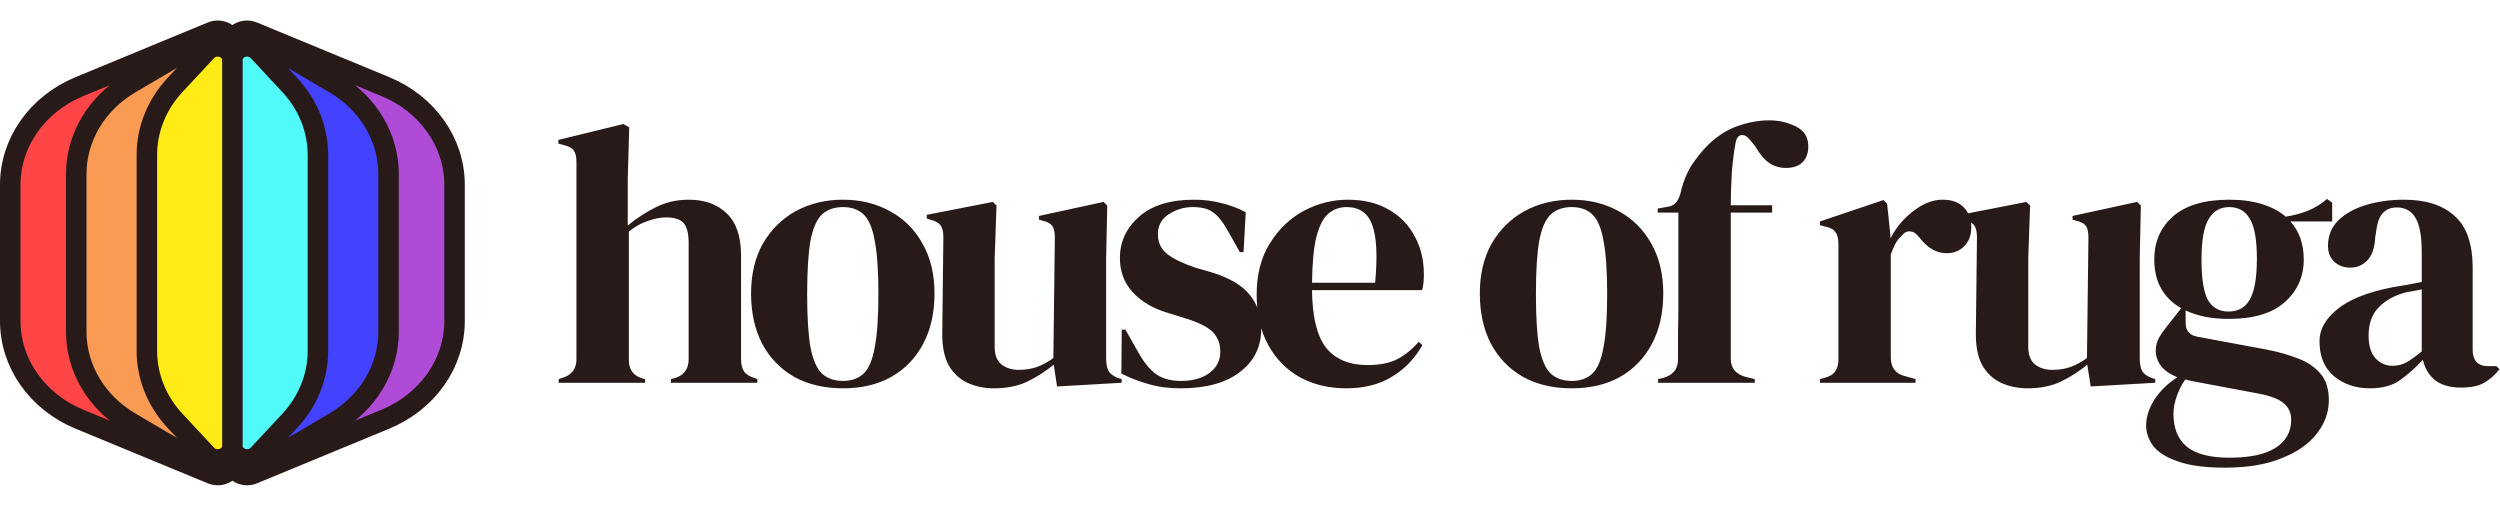
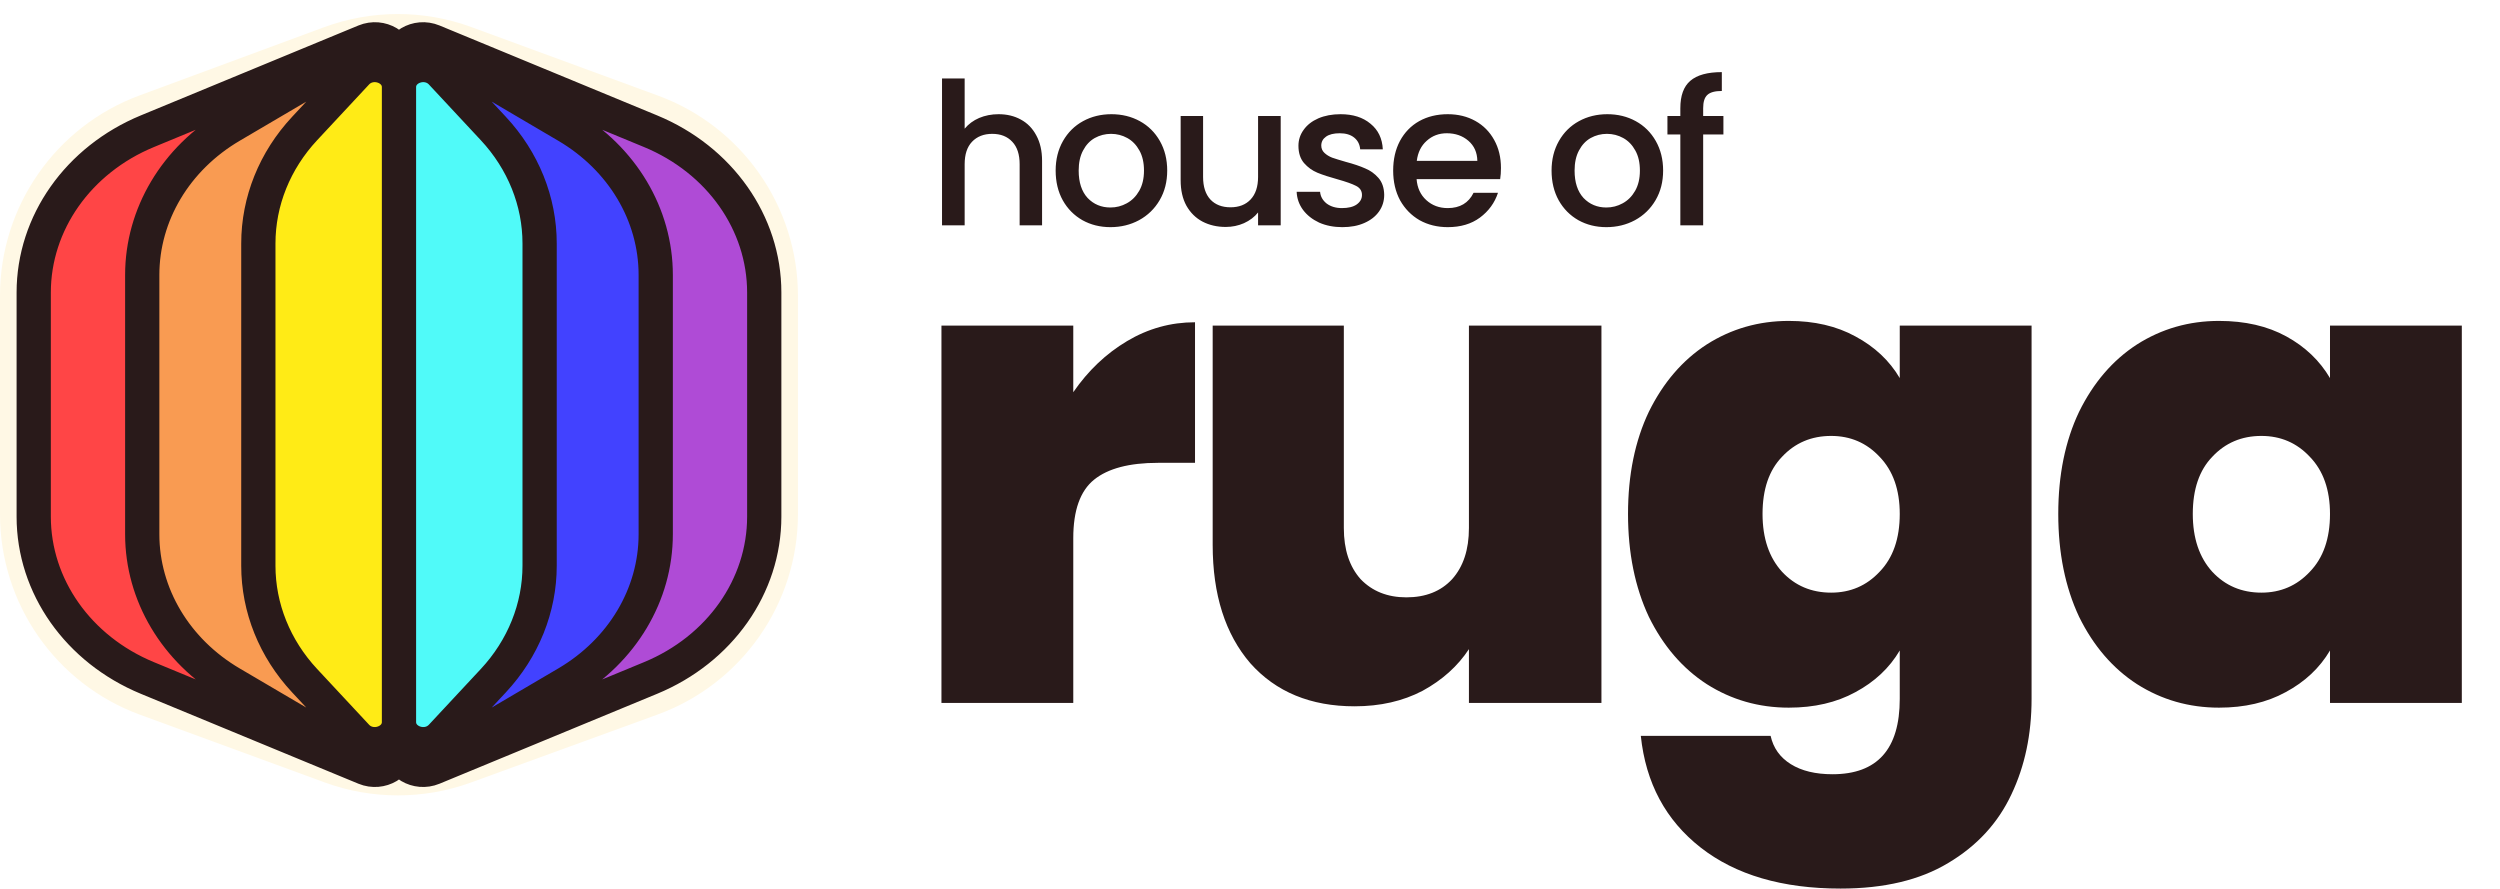
- <svg xmlns="http://www.w3.org/2000/svg" width="1463" height="296" viewBox="0 0 1463 296" fill="none">
-   <path d="M326.968 224V221.84L329.56 220.976C334.744 219.248 337.336 215.648 337.336 210.176V94.832C337.336 91.808 336.832 89.576 335.824 88.136C334.816 86.696 332.872 85.616 329.992 84.896L326.752 84.032V81.872L364.768 72.584L368.224 74.528L367.36 104.984V131.984C372.4 127.808 377.8 124.28 383.56 121.4C389.464 118.376 395.944 116.864 403 116.864C412.36 116.864 419.776 119.528 425.248 124.856C430.864 130.184 433.672 138.392 433.672 149.48V210.392C433.672 213.272 434.248 215.576 435.4 217.304C436.552 219.032 438.568 220.328 441.448 221.192L443.176 221.84V224H392.632V221.84L395.224 221.192C400.408 219.464 403 215.792 403 210.176V142.352C403 136.592 401.992 132.632 399.976 130.472C398.104 128.312 394.72 127.232 389.824 127.232C386.656 127.232 383.2 127.88 379.456 129.176C375.712 130.328 371.896 132.416 368.008 135.44V210.608C368.008 216.224 370.6 219.824 375.784 221.408L377.512 221.84V224H326.968ZM493.305 227.24C482.361 227.24 472.857 225.008 464.793 220.544C456.729 215.936 450.465 209.456 446.001 201.104C441.681 192.752 439.521 182.96 439.521 171.728C439.521 160.496 441.825 150.776 446.433 142.568C451.185 134.36 457.593 128.024 465.657 123.56C473.865 119.096 483.081 116.864 493.305 116.864C503.529 116.864 512.673 119.096 520.737 123.56C528.801 127.88 535.137 134.144 539.745 142.352C544.497 150.56 546.873 160.352 546.873 171.728C546.873 183.104 544.641 192.968 540.177 201.32C535.857 209.528 529.665 215.936 521.601 220.544C513.681 225.008 504.249 227.24 493.305 227.24ZM493.305 222.92C498.345 222.92 502.377 221.48 505.401 218.6C508.425 215.72 510.585 210.608 511.881 203.264C513.321 195.92 514.041 185.552 514.041 172.16C514.041 158.624 513.321 148.184 511.881 140.84C510.585 133.496 508.425 128.384 505.401 125.504C502.377 122.624 498.345 121.184 493.305 121.184C488.265 121.184 484.161 122.624 480.993 125.504C477.969 128.384 475.737 133.496 474.297 140.84C473.001 148.184 472.353 158.624 472.353 172.16C472.353 185.552 473.001 195.92 474.297 203.264C475.737 210.608 477.969 215.72 480.993 218.6C484.161 221.48 488.265 222.92 493.305 222.92ZM581.652 227.24C576.036 227.24 570.852 226.16 566.1 224C561.492 221.84 557.82 218.384 555.084 213.632C552.492 208.736 551.268 202.328 551.412 194.408L552.06 138.896C552.06 135.584 551.484 133.208 550.332 131.768C549.18 130.328 547.38 129.32 544.932 128.744L542.34 127.88V125.72L581.004 118.16L583.164 120.32L582.084 150.992V203.048C582.084 207.656 583.38 211.04 585.972 213.2C588.708 215.36 592.092 216.44 596.124 216.44C600.156 216.44 603.756 215.864 606.924 214.712C610.092 213.56 613.26 211.832 616.428 209.528L617.292 139.112C617.292 135.8 616.788 133.496 615.78 132.2C614.772 130.76 612.9 129.752 610.164 129.176L608.004 128.528V126.368L645.804 118.16L647.964 120.32L647.316 150.992V209.528C647.316 212.696 647.748 215.144 648.612 216.872C649.476 218.6 651.348 220.04 654.228 221.192L656.388 221.84V224L618.588 226.16L616.644 213.416C611.892 217.304 606.708 220.616 601.092 223.352C595.62 225.944 589.14 227.24 581.652 227.24ZM690.785 227.24C683.729 227.24 677.393 226.376 671.777 224.648C666.161 223.064 660.977 221.048 656.225 218.6L656.441 192.896H658.601L665.945 205.856C669.113 211.616 672.569 215.936 676.313 218.816C680.201 221.552 685.097 222.92 691.001 222.92C697.913 222.92 703.457 221.408 707.633 218.384C711.953 215.216 714.113 211.04 714.113 205.856C714.113 201.104 712.601 197.216 709.577 194.192C706.553 191.168 700.937 188.432 692.729 185.984L683.657 183.176C674.873 180.584 667.961 176.552 662.921 171.08C657.881 165.608 655.361 158.912 655.361 150.992C655.361 141.488 659.105 133.424 666.593 126.8C674.081 120.176 684.809 116.864 698.777 116.864C704.393 116.864 709.649 117.512 714.545 118.808C719.585 119.96 724.409 121.76 729.017 124.208L727.721 147.536H725.561L718.001 134.144C715.265 129.392 712.529 126.08 709.793 124.208C707.201 122.192 703.241 121.184 697.913 121.184C693.017 121.184 688.409 122.552 684.089 125.288C679.769 128.024 677.609 131.912 677.609 136.952C677.609 141.848 679.409 145.736 683.009 148.616C686.753 151.496 692.225 154.16 699.425 156.608L709.145 159.416C719.513 162.584 726.929 166.976 731.393 172.592C735.857 178.064 738.089 184.688 738.089 192.464C738.089 202.976 733.913 211.4 725.561 217.736C717.353 224.072 705.761 227.24 690.785 227.24ZM788.751 116.864C798.111 116.864 806.103 118.808 812.727 122.696C819.351 126.44 824.391 131.624 827.847 138.248C831.447 144.728 833.247 152.144 833.247 160.496C833.247 162.08 833.175 163.736 833.031 165.464C832.887 167.048 832.599 168.488 832.167 169.784H767.799C767.943 185.336 770.679 196.568 776.007 203.48C781.479 210.248 789.543 213.632 800.199 213.632C807.399 213.632 813.231 212.48 817.695 210.176C822.159 207.872 826.335 204.488 830.223 200.024L832.383 201.968C827.919 209.888 821.943 216.08 814.455 220.544C807.111 225.008 798.255 227.24 787.887 227.24C777.663 227.24 768.591 225.08 760.671 220.76C752.751 216.296 746.559 209.96 742.095 201.752C737.631 193.544 735.399 183.752 735.399 172.376C735.399 160.568 737.991 150.56 743.175 142.352C748.359 134 754.983 127.664 763.047 123.344C771.255 119.024 779.823 116.864 788.751 116.864ZM788.103 121.184C783.927 121.184 780.327 122.48 777.303 125.072C774.423 127.52 772.119 131.984 770.391 138.464C768.807 144.8 767.943 153.8 767.799 165.464H804.735C806.175 149.768 805.599 138.464 803.007 131.552C800.415 124.64 795.447 121.184 788.103 121.184ZM919.778 227.24C908.834 227.24 899.33 225.008 891.266 220.544C883.202 215.936 876.938 209.456 872.474 201.104C868.154 192.752 865.994 182.96 865.994 171.728C865.994 160.496 868.298 150.776 872.906 142.568C877.658 134.36 884.066 128.024 892.13 123.56C900.338 119.096 909.554 116.864 919.778 116.864C930.002 116.864 939.146 119.096 947.21 123.56C955.274 127.88 961.61 134.144 966.218 142.352C970.97 150.56 973.346 160.352 973.346 171.728C973.346 183.104 971.114 192.968 966.65 201.32C962.33 209.528 956.138 215.936 948.074 220.544C940.154 225.008 930.722 227.24 919.778 227.24ZM919.778 222.92C924.818 222.92 928.85 221.48 931.874 218.6C934.898 215.72 937.058 210.608 938.354 203.264C939.794 195.92 940.514 185.552 940.514 172.16C940.514 158.624 939.794 148.184 938.354 140.84C937.058 133.496 934.898 128.384 931.874 125.504C928.85 122.624 924.818 121.184 919.778 121.184C914.738 121.184 910.634 122.624 907.466 125.504C904.442 128.384 902.21 133.496 900.77 140.84C899.474 148.184 898.826 158.624 898.826 172.16C898.826 185.552 899.474 195.92 900.77 203.264C902.21 210.608 904.442 215.72 907.466 218.6C910.634 221.48 914.738 222.92 919.778 222.92ZM970.305 224V221.84L973.113 221.192C975.849 220.472 978.009 219.248 979.593 217.52C981.177 215.648 981.969 213.272 981.969 210.392C981.969 205.064 981.969 199.808 981.969 194.624C982.113 189.296 982.185 183.968 982.185 178.64V124.424H970.089V122.048L974.841 121.184C977.721 120.896 979.809 119.888 981.105 118.16C982.401 116.432 983.337 114.056 983.913 111.032C985.353 105.416 987.441 100.52 990.177 96.344C993.057 92.024 996.297 88.064 999.897 84.464C1005.37 79.28 1011.13 75.68 1017.18 73.664C1023.37 71.504 1029.42 70.424 1035.32 70.424C1041.08 70.424 1046.34 71.648 1051.09 74.096C1055.84 76.4 1058.22 80.288 1058.22 85.76C1058.22 89.648 1057.07 92.744 1054.76 95.048C1052.46 97.208 1049.22 98.288 1045.04 98.288C1041.59 98.288 1038.42 97.352 1035.54 95.48C1032.66 93.608 1029.85 90.296 1027.11 85.544L1024.09 81.872C1022.51 79.856 1020.92 78.92 1019.34 79.064C1017.75 79.064 1016.6 80.216 1015.88 82.52C1014.87 87.56 1014.08 93.464 1013.51 100.232C1013.07 107 1012.86 113.624 1012.86 120.104H1037.05V124.424H1012.86V209.96C1012.86 215.432 1015.74 218.96 1021.5 220.544L1026.9 221.84V224H970.305ZM1065.03 224V221.84L1068.27 220.976C1071.15 220.112 1073.1 218.816 1074.1 217.088C1075.26 215.36 1075.83 213.128 1075.83 210.392V142.784C1075.83 139.616 1075.26 137.312 1074.1 135.872C1073.1 134.288 1071.15 133.208 1068.27 132.632L1065.03 131.768V129.608L1102.18 117.08L1104.34 119.24L1106.29 137.816V139.544C1108.3 135.512 1110.9 131.84 1114.06 128.528C1117.38 125.072 1120.98 122.264 1124.86 120.104C1128.9 117.944 1132.86 116.864 1136.74 116.864C1142.22 116.864 1146.39 118.376 1149.27 121.4C1152.15 124.424 1153.59 128.24 1153.59 132.848C1153.59 137.744 1152.15 141.56 1149.27 144.296C1146.54 146.888 1143.22 148.184 1139.34 148.184C1133.29 148.184 1127.96 145.16 1123.35 139.112L1122.92 138.68C1121.48 136.664 1119.82 135.584 1117.95 135.44C1116.08 135.152 1114.35 136.016 1112.77 138.032C1111.33 139.328 1110.1 140.912 1109.1 142.784C1108.23 144.512 1107.37 146.528 1106.5 148.832V209.096C1106.5 214.856 1109.02 218.456 1114.06 219.896L1120.98 221.84V224H1065.03ZM1186.51 227.24C1180.9 227.24 1175.71 226.16 1170.96 224C1166.35 221.84 1162.68 218.384 1159.94 213.632C1157.35 208.736 1156.13 202.328 1156.27 194.408L1156.92 138.896C1156.92 135.584 1156.34 133.208 1155.19 131.768C1154.04 130.328 1152.24 129.32 1149.79 128.744L1147.2 127.88V125.72L1185.86 118.16L1188.02 120.32L1186.94 150.992V203.048C1186.94 207.656 1188.24 211.04 1190.83 213.2C1193.57 215.36 1196.95 216.44 1200.98 216.44C1205.02 216.44 1208.62 215.864 1211.78 214.712C1214.95 213.56 1218.12 211.832 1221.29 209.528L1222.15 139.112C1222.15 135.8 1221.65 133.496 1220.64 132.2C1219.63 130.76 1217.76 129.752 1215.02 129.176L1212.86 128.528V126.368L1250.66 118.16L1252.82 120.32L1252.18 150.992V209.528C1252.18 212.696 1252.61 215.144 1253.47 216.872C1254.34 218.6 1256.21 220.04 1259.09 221.192L1261.25 221.84V224L1223.45 226.16L1221.5 213.416C1216.75 217.304 1211.57 220.616 1205.95 223.352C1200.48 225.944 1194 227.24 1186.51 227.24ZM1304.31 186.632C1294.37 186.632 1285.95 184.976 1279.04 181.664V189.008C1279.04 193.472 1281.27 196.136 1285.73 197L1326.34 204.56C1333.11 205.856 1339.23 207.584 1344.7 209.744C1350.17 211.76 1354.56 214.712 1357.88 218.6C1361.19 222.344 1362.84 227.528 1362.84 234.152C1362.84 241.208 1360.54 247.688 1355.93 253.592C1351.32 259.64 1344.48 264.464 1335.41 268.064C1326.48 271.808 1315.32 273.68 1301.93 273.68C1290.41 273.68 1281.27 272.456 1274.5 270.008C1267.73 267.704 1262.91 264.68 1260.03 260.936C1257.29 257.192 1255.92 253.232 1255.92 249.056C1255.92 243.872 1257.65 238.616 1261.11 233.288C1264.71 228.104 1269.1 223.928 1274.28 220.76C1269.82 219.032 1266.58 216.8 1264.56 214.064C1262.55 211.328 1261.54 208.376 1261.54 205.208C1261.54 202.328 1262.26 199.664 1263.7 197.216C1265.28 194.624 1267.16 192.032 1269.32 189.44L1276.44 180.368C1265.93 174.32 1260.68 164.816 1260.68 151.856C1260.68 141.488 1264.35 133.064 1271.69 126.584C1279.18 120.104 1290.12 116.864 1304.52 116.864C1311.87 116.864 1318.28 117.728 1323.75 119.456C1329.36 121.184 1333.97 123.632 1337.57 126.8C1342.18 126.08 1346.5 124.928 1350.53 123.344C1354.71 121.616 1358.45 119.312 1361.76 116.432L1364.79 118.592V129.608H1340.38C1345.56 135.368 1348.16 142.784 1348.16 151.856C1348.16 161.936 1344.41 170.288 1336.92 176.912C1329.58 183.392 1318.71 186.632 1304.31 186.632ZM1304.09 182.312C1309.85 182.312 1314.03 179.936 1316.62 175.184C1319.36 170.432 1320.72 162.512 1320.72 151.424C1320.72 140.336 1319.36 132.56 1316.62 128.096C1314.03 123.488 1310 121.184 1304.52 121.184C1299.2 121.184 1295.16 123.56 1292.43 128.312C1289.69 132.92 1288.32 140.768 1288.32 151.856C1288.32 162.944 1289.55 170.792 1292 175.4C1294.59 180.008 1298.62 182.312 1304.09 182.312ZM1271.91 242.144C1271.91 250.64 1274.5 257.048 1279.68 261.368C1285.01 265.688 1293.36 267.848 1304.74 267.848C1316.69 267.848 1325.69 265.904 1331.74 262.016C1337.79 258.128 1340.81 252.656 1340.81 245.6C1340.81 241.568 1339.3 238.328 1336.28 235.88C1333.4 233.432 1328.43 231.56 1321.37 230.264L1282.28 222.92C1281.12 222.632 1279.97 222.344 1278.82 222.056C1276.8 224.936 1275.15 228.176 1273.85 231.776C1272.56 235.52 1271.91 238.976 1271.91 242.144ZM1386.96 227.24C1378.61 227.24 1371.55 224.864 1365.79 220.112C1360.18 215.36 1357.37 208.52 1357.37 199.592C1357.37 192.824 1360.82 186.632 1367.74 181.016C1374.65 175.256 1385.52 170.936 1400.35 168.056C1402.66 167.624 1405.25 167.192 1408.13 166.76C1411.01 166.184 1414.03 165.608 1417.2 165.032V147.968C1417.2 138.176 1415.98 131.336 1413.53 127.448C1411.22 123.416 1407.55 121.4 1402.51 121.4C1399.06 121.4 1396.32 122.552 1394.3 124.856C1392.29 127.016 1390.99 130.832 1390.42 136.304L1389.98 138.68C1389.7 144.872 1388.18 149.408 1385.45 152.288C1382.71 155.168 1379.33 156.608 1375.3 156.608C1371.55 156.608 1368.46 155.456 1366.01 153.152C1363.56 150.848 1362.34 147.752 1362.34 143.864C1362.34 137.96 1364.35 132.992 1368.38 128.96C1372.56 124.928 1378.03 121.904 1384.8 119.888C1391.57 117.872 1398.91 116.864 1406.83 116.864C1419.65 116.864 1429.51 120.032 1436.42 126.368C1443.48 132.56 1447.01 142.712 1447.01 156.824V204.56C1447.01 211.04 1450.03 214.28 1456.08 214.28H1460.83L1462.78 216.008C1460.04 219.464 1457.02 222.128 1453.7 224C1450.54 225.872 1446 226.808 1440.1 226.808C1433.76 226.808 1428.72 225.368 1424.98 222.488C1421.38 219.464 1419 215.504 1417.85 210.608C1413.53 215.216 1409.06 219.176 1404.46 222.488C1399.99 225.656 1394.16 227.24 1386.96 227.24ZM1400.14 214.064C1403.02 214.064 1405.68 213.416 1408.13 212.12C1410.72 210.68 1413.74 208.52 1417.2 205.64V169.352C1415.76 169.64 1414.32 169.928 1412.88 170.216C1411.44 170.504 1409.78 170.792 1407.91 171.08C1401.29 172.808 1395.96 175.76 1391.93 179.936C1388.04 183.968 1386.1 189.44 1386.1 196.352C1386.1 202.256 1387.46 206.72 1390.2 209.744C1392.94 212.624 1396.25 214.064 1400.14 214.064Z" fill="#291A1A" />
-   <path d="M266 187.882V108.119C266 83.348 250.169 60.879 225.548 50.705L148.105 18.704C142.427 16.357 136 20.167 136 25.88V270.12C136 275.833 142.427 279.643 148.105 277.296L225.548 245.295C250.169 235.121 266 212.652 266 187.882Z" fill="#AF4BD6" />
-   <path d="M6 108.118L6 187.881C6 212.652 21.831 235.121 46.452 245.295L123.895 277.296C129.573 279.643 136 275.833 136 270.12V25.88C136 20.167 129.573 16.357 123.895 18.704L46.452 50.705C21.831 60.879 6 83.348 6 108.118Z" fill="#FF4546" />
-   <path d="M227.379 194.143V101.857C227.379 80.399 215.467 60.418 195.772 48.84L149.211 21.468C143.5 18.11 136 21.872 136 28.095V267.905C136 274.128 143.5 277.89 149.211 274.532L195.772 247.16C215.467 235.582 227.379 215.601 227.379 194.143Z" fill="#4242FF" />
-   <path d="M44.621 101.857L44.621 194.143C44.621 215.601 56.533 235.582 76.228 247.16L122.789 274.532C128.5 277.89 136 274.128 136 267.905V28.095C136 21.872 128.5 18.11 122.789 21.468L76.228 48.84C56.533 60.418 44.621 80.399 44.621 101.857Z" fill="#F99B52" />
-   <path d="M186.053 205.336V90.665C186.053 75.663 180.215 61.155 169.59 49.752L151.104 29.912C145.924 24.352 136 27.712 136 35.026V260.974C136 268.288 145.924 271.648 151.104 266.089L169.59 246.248C180.215 234.845 186.053 220.337 186.053 205.336Z" fill="#50FAF9" />
-   <path d="M85.947 90.664L85.947 205.335C85.947 220.337 91.785 234.845 102.41 246.248L120.896 266.088C126.076 271.648 136 268.288 136 260.974V35.026C136 27.712 126.076 24.352 120.896 29.911L102.41 49.752C91.785 61.155 85.947 75.663 85.947 90.664Z" fill="#FFEB16" />
-   <path d="M136 270.12V25.88M136 270.12C136 275.833 142.427 279.643 148.105 277.296L225.548 245.295C250.169 235.121 266 212.652 266 187.882V108.119C266 83.348 250.169 60.879 225.548 50.705L148.105 18.704C142.427 16.357 136 20.167 136 25.88M136 270.12C136 275.833 129.573 279.643 123.895 277.296L46.452 245.295C21.831 235.121 6 212.652 6 187.881L6 108.118C6 83.348 21.831 60.879 46.452 50.705L123.895 18.704C129.573 16.357 136 20.167 136 25.88M136 267.905V28.095M136 267.905C136 274.128 143.5 277.89 149.211 274.532L195.772 247.16C215.467 235.582 227.379 215.601 227.379 194.143V101.857C227.379 80.399 215.467 60.418 195.772 48.84L149.211 21.468C143.5 18.11 136 21.872 136 28.095M136 267.905C136 274.128 128.5 277.89 122.789 274.532L76.228 247.16C56.533 235.582 44.621 215.601 44.621 194.143L44.621 101.857C44.621 80.399 56.533 60.418 76.228 48.84L122.789 21.468C128.5 18.11 136 21.872 136 28.095M136 260.974V35.026M136 260.974C136 268.288 145.924 271.648 151.104 266.089L169.59 246.248C180.215 234.845 186.053 220.337 186.053 205.336V90.665C186.053 75.663 180.215 61.155 169.59 49.752L151.104 29.912C145.924 24.352 136 27.712 136 35.026M136 260.974C136 268.288 126.076 271.648 120.896 266.088L102.41 246.248C91.785 234.845 85.947 220.337 85.947 205.335L85.947 90.664C85.947 75.663 91.785 61.155 102.41 49.752L120.896 29.911C126.076 24.352 136 27.712 136 35.026" stroke="#291A1A" stroke-width="12" stroke-linejoin="round" />
+ <svg xmlns="http://www.w3.org/2000/svg" width="2141" height="761" viewBox="0 0 2141 761" fill="none">
+   <path d="M919.152 335.888C931.824 317.456 947.184 302.864 965.232 292.112C983.28 281.36 1002.67 275.984 1023.41 275.984V396.368H991.728C967.152 396.368 948.912 401.168 937.008 410.768C925.104 420.368 919.152 437.072 919.152 460.88V602H806.256V278.864H919.152V335.888ZM1371.47 278.864V602H1257.99V555.92C1248.39 570.512 1235.15 582.416 1218.25 591.632C1201.35 600.464 1181.96 604.88 1160.07 604.88C1122.44 604.88 1092.68 592.592 1070.79 568.016C1049.29 543.056 1038.54 509.264 1038.54 466.64V278.864H1150.86V452.24C1150.86 470.672 1155.66 485.264 1165.26 496.016C1175.24 506.384 1188.3 511.568 1204.42 511.568C1220.94 511.568 1233.99 506.384 1243.59 496.016C1253.19 485.264 1257.99 470.672 1257.99 452.24V278.864H1371.47ZM1531.91 274.832C1553.8 274.832 1572.8 279.248 1588.93 288.08C1605.44 296.912 1618.12 308.816 1626.95 323.792V278.864H1739.84V598.544C1739.84 628.88 1734.08 656.144 1722.56 680.336C1711.04 704.912 1693 724.496 1668.42 739.088C1644.23 753.68 1613.51 760.976 1576.26 760.976C1526.34 760.976 1486.4 749.264 1456.45 725.84C1426.5 702.416 1409.41 670.544 1405.19 630.224H1516.36C1518.66 640.592 1524.42 648.656 1533.64 654.416C1542.85 660.176 1554.76 663.056 1569.35 663.056C1607.75 663.056 1626.95 641.552 1626.95 598.544V557.072C1618.12 572.048 1605.44 583.952 1588.93 592.784C1572.8 601.616 1553.8 606.032 1531.91 606.032C1506.18 606.032 1482.76 599.312 1461.64 585.872C1440.9 572.432 1424.39 553.232 1412.1 528.272C1400.2 502.928 1394.24 473.552 1394.24 440.144C1394.24 406.736 1400.2 377.552 1412.1 352.592C1424.39 327.632 1440.9 308.432 1461.64 294.992C1482.76 281.552 1506.18 274.832 1531.91 274.832ZM1626.95 440.144C1626.95 419.408 1621.19 403.088 1609.67 391.184C1598.53 379.28 1584.71 373.328 1568.2 373.328C1551.3 373.328 1537.28 379.28 1526.15 391.184C1515.01 402.704 1509.44 419.024 1509.44 440.144C1509.44 460.88 1515.01 477.392 1526.15 489.68C1537.28 501.584 1551.3 507.536 1568.2 507.536C1584.71 507.536 1598.53 501.584 1609.67 489.68C1621.19 477.776 1626.95 461.264 1626.95 440.144ZM1762.7 440.144C1762.7 406.736 1768.66 377.552 1780.56 352.592C1792.85 327.632 1809.36 308.432 1830.1 294.992C1851.22 281.552 1874.64 274.832 1900.37 274.832C1922.64 274.832 1941.84 279.248 1957.97 288.08C1974.1 296.912 1986.58 308.816 1995.41 323.792V278.864H2108.3V602H1995.41V557.072C1986.58 572.048 1973.9 583.952 1957.39 592.784C1941.26 601.616 1922.26 606.032 1900.37 606.032C1874.64 606.032 1851.22 599.312 1830.1 585.872C1809.36 572.432 1792.85 553.232 1780.56 528.272C1768.66 502.928 1762.7 473.552 1762.7 440.144ZM1995.41 440.144C1995.41 419.408 1989.65 403.088 1978.13 391.184C1966.99 379.28 1953.17 373.328 1936.66 373.328C1919.76 373.328 1905.74 379.28 1894.61 391.184C1883.47 402.704 1877.9 419.024 1877.9 440.144C1877.9 460.88 1883.47 477.392 1894.61 489.68C1905.74 501.584 1919.76 507.536 1936.66 507.536C1953.17 507.536 1966.99 501.584 1978.13 489.68C1989.65 477.776 1995.41 461.264 1995.41 440.144Z" fill="#291A1A" />
+   <path d="M855.2 97.8C862.34 97.8 868.687 99.33 874.24 102.39C879.907 105.45 884.327 109.983 887.5 115.99C890.787 121.997 892.43 129.25 892.43 137.75V193H873.22V140.64C873.22 132.253 871.123 125.85 866.93 121.43C862.737 116.897 857.013 114.63 849.76 114.63C842.507 114.63 836.727 116.897 832.42 121.43C828.227 125.85 826.13 132.253 826.13 140.64V193H806.75V67.2H826.13V110.21C829.417 106.243 833.553 103.183 838.54 101.03C843.64 98.877 849.193 97.8 855.2 97.8ZM950.98 194.53C942.14 194.53 934.15 192.547 927.01 188.58C919.87 184.5 914.26 178.833 910.18 171.58C906.1 164.213 904.06 155.713 904.06 146.08C904.06 136.56 906.157 128.117 910.35 120.75C914.544 113.383 920.267 107.717 927.52 103.75C934.774 99.783 942.877 97.8 951.83 97.8C960.784 97.8 968.887 99.783 976.14 103.75C983.394 107.717 989.117 113.383 993.31 120.75C997.504 128.117 999.6 136.56 999.6 146.08C999.6 155.6 997.447 164.043 993.14 171.41C988.834 178.777 982.94 184.5 975.46 188.58C968.094 192.547 959.934 194.53 950.98 194.53ZM950.98 177.7C955.967 177.7 960.614 176.51 964.92 174.13C969.34 171.75 972.91 168.18 975.63 163.42C978.35 158.66 979.71 152.88 979.71 146.08C979.71 139.28 978.407 133.557 975.8 128.91C973.194 124.15 969.737 120.58 965.43 118.2C961.124 115.82 956.477 114.63 951.49 114.63C946.504 114.63 941.857 115.82 937.55 118.2C933.357 120.58 930.014 124.15 927.52 128.91C925.027 133.557 923.78 139.28 923.78 146.08C923.78 156.167 926.33 163.987 931.43 169.54C936.644 174.98 943.16 177.7 950.98 177.7ZM1096.79 99.33V193H1077.41V181.95C1074.35 185.803 1070.33 188.863 1065.34 191.13C1060.47 193.283 1055.25 194.36 1049.7 194.36C1042.33 194.36 1035.7 192.83 1029.81 189.77C1024.03 186.71 1019.44 182.177 1016.04 176.17C1012.75 170.163 1011.11 162.91 1011.11 154.41V99.33H1030.32V151.52C1030.32 159.907 1032.42 166.367 1036.61 170.9C1040.8 175.32 1046.53 177.53 1053.78 177.53C1061.03 177.53 1066.76 175.32 1070.95 170.9C1075.26 166.367 1077.41 159.907 1077.41 151.52V99.33H1096.79ZM1149.56 194.53C1142.19 194.53 1135.56 193.227 1129.67 190.62C1123.89 187.9 1119.3 184.273 1115.9 179.74C1112.5 175.093 1110.69 169.937 1110.46 164.27H1130.52C1130.86 168.237 1132.73 171.58 1136.13 174.3C1139.64 176.907 1144.01 178.21 1149.22 178.21C1154.66 178.21 1158.85 177.19 1161.8 175.15C1164.86 172.997 1166.39 170.277 1166.39 166.99C1166.39 163.477 1164.69 160.87 1161.29 159.17C1158 157.47 1152.73 155.6 1145.48 153.56C1138.45 151.633 1132.73 149.763 1128.31 147.95C1123.89 146.137 1120.04 143.36 1116.75 139.62C1113.58 135.88 1111.99 130.95 1111.99 124.83C1111.99 119.843 1113.46 115.31 1116.41 111.23C1119.36 107.037 1123.55 103.75 1128.99 101.37C1134.54 98.99 1140.89 97.8 1148.03 97.8C1158.68 97.8 1167.24 100.52 1173.7 105.96C1180.27 111.287 1183.79 118.597 1184.24 127.89H1164.86C1164.52 123.697 1162.82 120.353 1159.76 117.86C1156.7 115.367 1152.56 114.12 1147.35 114.12C1142.25 114.12 1138.34 115.083 1135.62 117.01C1132.9 118.937 1131.54 121.487 1131.54 124.66C1131.54 127.153 1132.45 129.25 1134.26 130.95C1136.07 132.65 1138.28 134.01 1140.89 135.03C1143.5 135.937 1147.35 137.127 1152.45 138.6C1159.25 140.413 1164.8 142.283 1169.11 144.21C1173.53 146.023 1177.33 148.743 1180.5 152.37C1183.67 155.997 1185.32 160.813 1185.43 166.82C1185.43 172.147 1183.96 176.907 1181.01 181.1C1178.06 185.293 1173.87 188.58 1168.43 190.96C1163.1 193.34 1156.81 194.53 1149.56 194.53ZM1285.42 143.87C1285.42 147.383 1285.19 150.557 1284.74 153.39H1213.17C1213.74 160.87 1216.51 166.877 1221.5 171.41C1226.49 175.943 1232.61 178.21 1239.86 178.21C1250.29 178.21 1257.65 173.847 1261.96 165.12H1282.87C1280.04 173.733 1274.88 180.817 1267.4 186.37C1260.03 191.81 1250.85 194.53 1239.86 194.53C1230.91 194.53 1222.86 192.547 1215.72 188.58C1208.69 184.5 1203.14 178.833 1199.06 171.58C1195.09 164.213 1193.11 155.713 1193.11 146.08C1193.11 136.447 1195.04 128.003 1198.89 120.75C1202.86 113.383 1208.35 107.717 1215.38 103.75C1222.52 99.783 1230.68 97.8 1239.86 97.8C1248.7 97.8 1256.58 99.727 1263.49 103.58C1270.4 107.433 1275.79 112.873 1279.64 119.9C1283.49 126.813 1285.42 134.803 1285.42 143.87ZM1265.19 137.75C1265.08 130.61 1262.53 124.887 1257.54 120.58C1252.55 116.273 1246.38 114.12 1239.01 114.12C1232.32 114.12 1226.6 116.273 1221.84 120.58C1217.08 124.773 1214.25 130.497 1213.34 137.75H1265.19ZM1375.68 194.53C1366.84 194.53 1358.85 192.547 1351.71 188.58C1344.57 184.5 1338.96 178.833 1334.88 171.58C1330.8 164.213 1328.76 155.713 1328.76 146.08C1328.76 136.56 1330.86 128.117 1335.05 120.75C1339.24 113.383 1344.97 107.717 1352.22 103.75C1359.47 99.783 1367.58 97.8 1376.53 97.8C1385.48 97.8 1393.59 99.783 1400.84 103.75C1408.09 107.717 1413.82 113.383 1418.01 120.75C1422.2 128.117 1424.3 136.56 1424.3 146.08C1424.3 155.6 1422.15 164.043 1417.84 171.41C1413.53 178.777 1407.64 184.5 1400.16 188.58C1392.79 192.547 1384.63 194.53 1375.68 194.53ZM1375.68 177.7C1380.67 177.7 1385.31 176.51 1389.62 174.13C1394.04 171.75 1397.61 168.18 1400.33 163.42C1403.05 158.66 1404.41 152.88 1404.41 146.08C1404.41 139.28 1403.11 133.557 1400.5 128.91C1397.89 124.15 1394.44 120.58 1390.13 118.2C1385.82 115.82 1381.18 114.63 1376.19 114.63C1371.2 114.63 1366.56 115.82 1362.25 118.2C1358.06 120.58 1354.71 124.15 1352.22 128.91C1349.73 133.557 1348.48 139.28 1348.48 146.08C1348.48 156.167 1351.03 163.987 1356.13 169.54C1361.34 174.98 1367.86 177.7 1375.68 177.7ZM1475.93 115.14H1458.59V193H1439.04V115.14H1427.99V99.33H1439.04V92.7C1439.04 81.933 1441.87 74.113 1447.54 69.24C1453.32 64.253 1462.33 61.76 1474.57 61.76V77.91C1468.68 77.91 1464.54 79.043 1462.16 81.31C1459.78 83.463 1458.59 87.26 1458.59 92.7V99.33H1475.93V115.14Z" fill="#291A1A" />
+   <path d="M119.46 81.74L277.351 23.367C318.147 8.285 362.983 8.237 403.812 23.232L563.546 81.897C635.531 108.334 683.375 176.875 683.375 253.56V440.116C683.375 516.981 635.31 585.642 563.086 611.948L403.35 670.129C362.799 684.898 318.331 684.851 277.811 669.995L119.922 612.105C47.889 585.694 0 517.128 0 440.407V253.268C0 176.727 47.668 108.282 119.46 81.74Z" fill="#FFF8E5" />
+   <path d="M654.5 442.465V250.535C654.5 190.932 616.406 136.865 557.163 112.384L370.816 35.381C357.152 29.734 341.687 38.902 341.687 52.65V640.351C341.687 654.098 357.152 663.266 370.816 657.619L557.163 580.616C616.406 556.135 654.5 502.068 654.5 442.465Z" fill="#AF4BD6" />
+   <path d="M28.875 250.535L28.875 442.465C28.875 502.068 66.969 556.135 126.212 580.616L312.559 657.619C326.223 663.266 341.687 654.098 341.687 640.351V52.65C341.687 38.902 326.223 29.734 312.559 35.38L126.212 112.384C66.969 136.865 28.875 190.932 28.875 250.535Z" fill="#FF4546" />
+   <path d="M561.567 457.532V235.468C561.567 183.835 532.904 135.756 485.514 107.896L373.476 42.032C359.734 33.953 341.687 43.006 341.687 57.978V635.022C341.687 649.995 359.734 659.047 373.476 650.968L485.514 585.104C532.904 557.244 561.567 509.165 561.567 457.532Z" fill="#4242FF" />
+   <path d="M121.808 235.467L121.808 457.532C121.808 509.165 150.47 557.244 197.861 585.104L309.899 650.968C323.641 659.047 341.687 649.995 341.687 635.022V57.978C341.687 43.006 323.641 33.953 309.899 42.032L197.861 107.896C150.47 135.756 121.808 183.835 121.808 235.467Z" fill="#F99B52" />
+   <path d="M462.129 484.464V208.537C462.129 172.44 448.08 137.529 422.514 110.09L378.031 62.35C365.567 48.972 341.687 57.058 341.687 74.655V618.345C341.687 635.942 365.567 644.028 378.031 630.651L422.514 582.91C448.08 555.471 462.129 520.56 462.129 484.464Z" fill="#50FAF9" />
+   <path d="M221.246 208.536L221.246 484.463C221.246 520.56 235.294 555.47 260.861 582.91L305.344 630.65C317.808 644.027 341.687 635.942 341.687 618.345V74.655C341.687 57.058 317.808 48.972 305.344 62.349L260.861 110.09C235.294 137.529 221.246 172.44 221.246 208.536Z" fill="#FFEB16" />
+   <path d="M341.687 640.351V52.65M341.687 640.351C341.687 654.098 357.152 663.266 370.816 657.619L557.163 580.616C616.406 556.135 654.5 502.068 654.5 442.465V250.535C654.5 190.932 616.406 136.865 557.163 112.384L370.816 35.381C357.152 29.734 341.687 38.902 341.687 52.65M341.687 640.351C341.687 654.098 326.223 663.266 312.559 657.619L126.212 580.616C66.969 556.135 28.875 502.068 28.875 442.465L28.875 250.535C28.875 190.932 66.969 136.865 126.212 112.384L312.559 35.38C326.223 29.734 341.687 38.902 341.687 52.65M341.687 635.022V57.978M341.687 635.022C341.687 649.995 359.734 659.047 373.476 650.968L485.514 585.104C532.904 557.244 561.567 509.165 561.567 457.532V235.468C561.567 183.835 532.904 135.756 485.514 107.896L373.476 42.032C359.734 33.953 341.687 43.006 341.687 57.978M341.687 635.022C341.687 649.995 323.641 659.047 309.899 650.968L197.861 585.104C150.47 557.244 121.808 509.165 121.808 457.532L121.808 235.467C121.808 183.835 150.47 135.756 197.861 107.896L309.899 42.032C323.641 33.953 341.687 43.006 341.687 57.978M341.687 618.345V74.655M341.687 618.345C341.687 635.942 365.567 644.028 378.031 630.651L422.514 582.91C448.08 555.471 462.129 520.56 462.129 484.464V208.537C462.129 172.44 448.08 137.529 422.514 110.09L378.031 62.35C365.567 48.972 341.687 57.058 341.687 74.655M341.687 618.345C341.687 635.942 317.808 644.027 305.344 630.65L260.861 582.91C235.294 555.47 221.246 520.56 221.246 484.463L221.246 208.536C221.246 172.44 235.294 137.529 260.861 110.09L305.344 62.349C317.808 48.972 341.687 57.058 341.687 74.655" stroke="#291A1A" stroke-width="29.333" stroke-linejoin="round" />
</svg>
